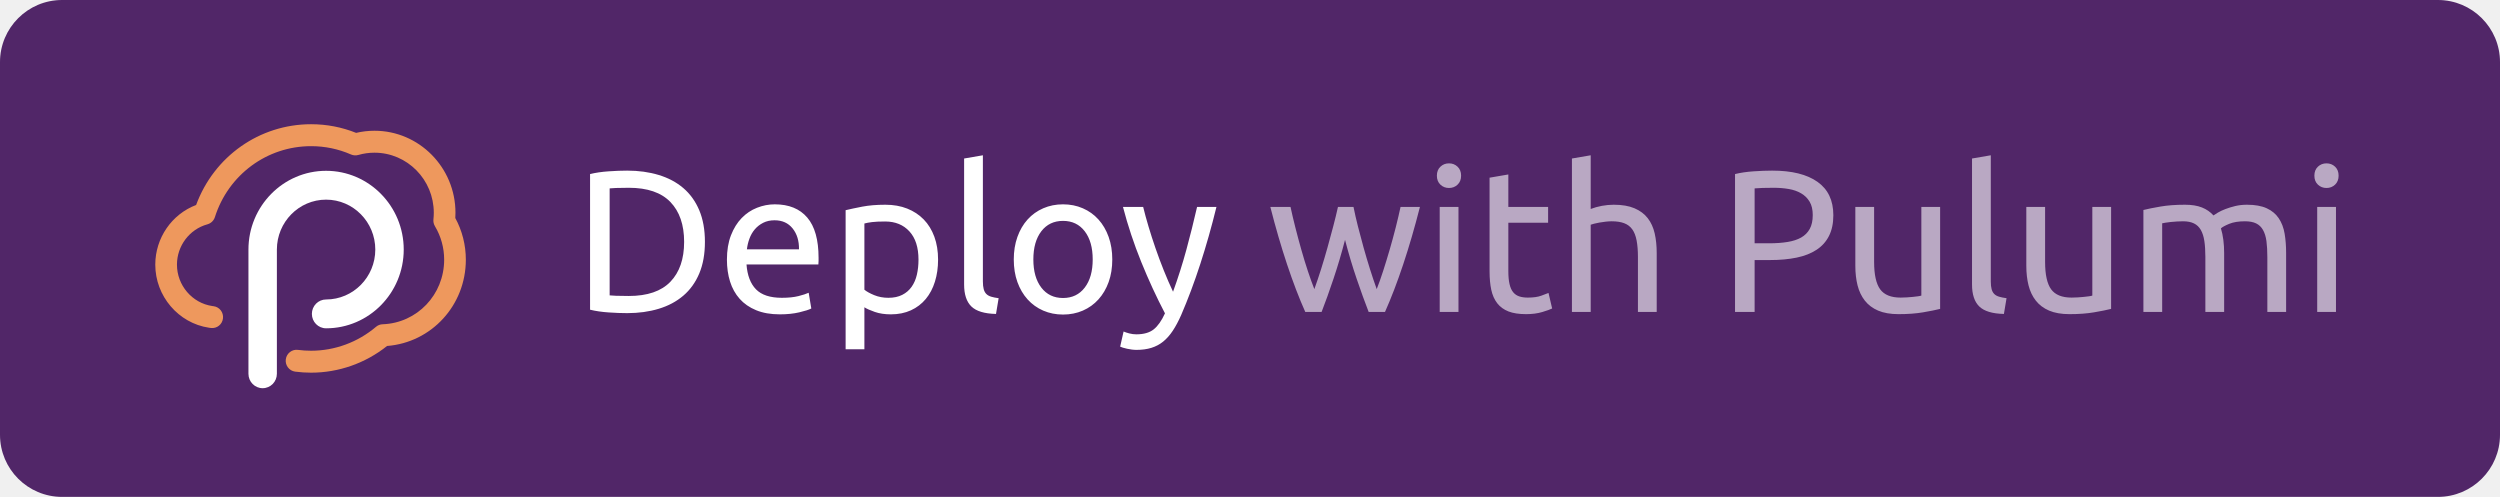
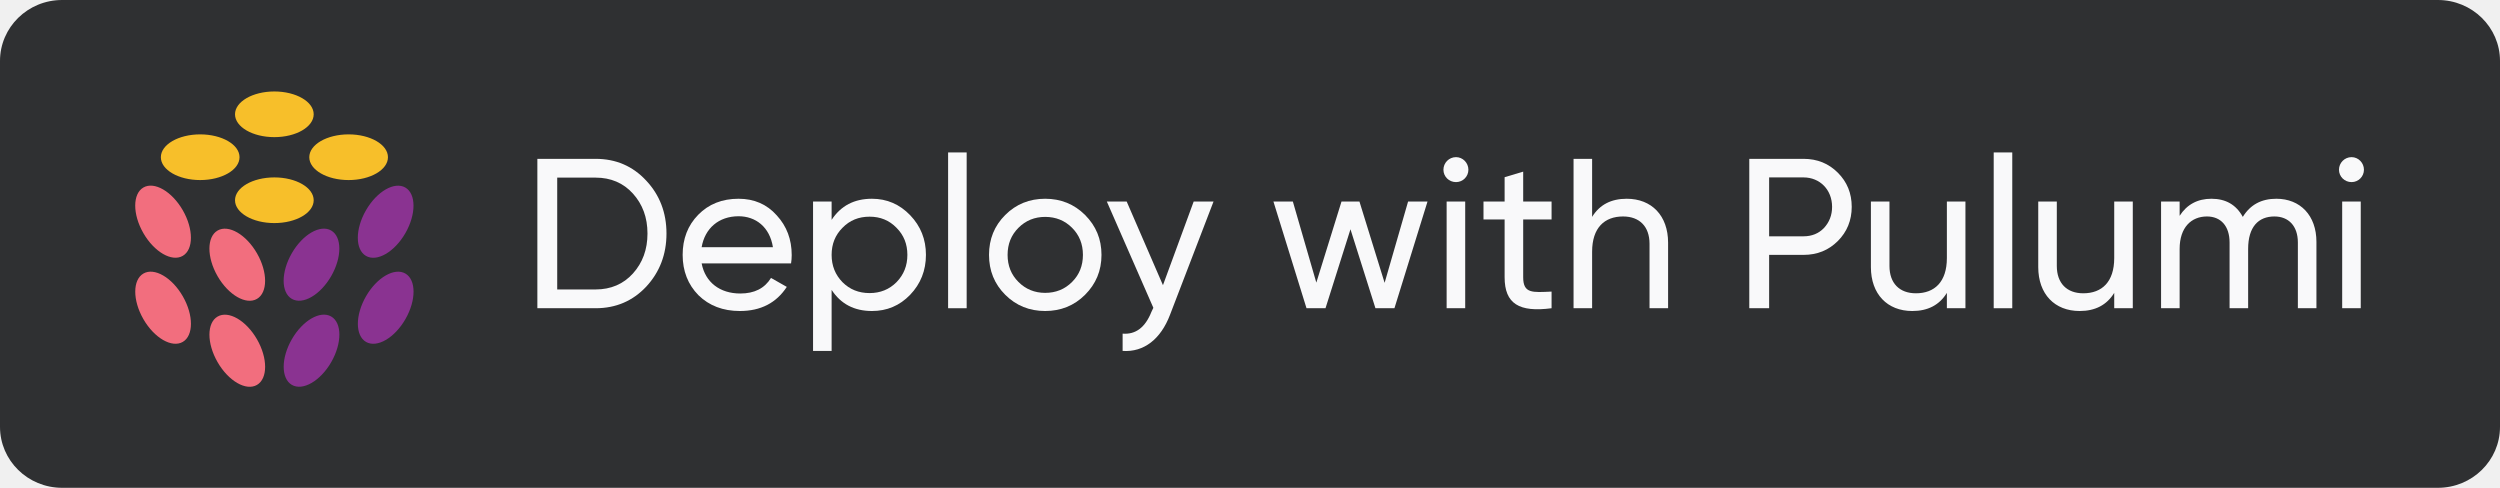
- <svg xmlns="http://www.w3.org/2000/svg" width="161px" height="32px" viewBox="0 0 161 32" version="1.1">
-   <defs />
-   <g id="Page-1" stroke="none" stroke-width="1" fill="none" fill-rule="evenodd">
-     <g id="Button">
-       <rect id="Background" fill="#512668" fill-rule="nonzero" x="0" y="0" width="161" height="32" rx="4" />
-       <g id="Text" transform="translate(38, 10)" fill="#FFFFFF">
-         <path d="M50.141,10.088 C49.898,9.464 49.641,8.751 49.367,7.949 C49.094,7.148 48.845,6.314 48.62,5.447 C48.395,6.314 48.148,7.148 47.879,7.949 C47.61,8.751 47.355,9.464 47.112,10.088 L46.059,10.088 C45.66,9.195 45.27,8.177 44.889,7.033 C44.508,5.889 44.148,4.654 43.81,3.328 L45.11,3.328 C45.197,3.735 45.301,4.177 45.422,4.654 C45.543,5.131 45.671,5.607 45.806,6.084 C45.94,6.561 46.081,7.02 46.228,7.462 C46.375,7.904 46.514,8.29 46.644,8.619 C46.791,8.212 46.936,7.781 47.08,7.325 C47.223,6.87 47.359,6.411 47.489,5.947 C47.619,5.484 47.742,5.029 47.859,4.582 C47.977,4.136 48.078,3.718 48.165,3.328 L49.166,3.328 C49.244,3.718 49.339,4.136 49.452,4.582 C49.565,5.029 49.686,5.484 49.816,5.947 C49.946,6.411 50.082,6.87 50.225,7.325 C50.369,7.781 50.514,8.212 50.661,8.619 C50.791,8.29 50.927,7.904 51.071,7.462 C51.214,7.02 51.354,6.561 51.493,6.084 C51.632,5.607 51.762,5.131 51.883,4.654 C52.004,4.177 52.108,3.735 52.195,3.328 L53.443,3.328 C53.105,4.654 52.745,5.889 52.364,7.033 C51.983,8.177 51.593,9.195 51.194,10.088 L50.141,10.088 Z M55.926,10.088 L54.717,10.088 L54.717,3.328 L55.926,3.328 L55.926,10.088 Z M55.315,2.106 C55.098,2.106 54.914,2.035 54.763,1.891 C54.611,1.748 54.535,1.556 54.535,1.313 C54.535,1.07 54.611,0.878 54.763,0.735 C54.914,0.591 55.098,0.52 55.315,0.52 C55.532,0.52 55.716,0.591 55.867,0.735 C56.019,0.878 56.095,1.07 56.095,1.313 C56.095,1.556 56.019,1.748 55.867,1.891 C55.716,2.035 55.532,2.106 55.315,2.106 Z M59.137,3.328 L61.698,3.328 L61.698,4.342 L59.137,4.342 L59.137,7.462 C59.137,7.8 59.163,8.079 59.215,8.3 C59.267,8.522 59.345,8.695 59.449,8.82 C59.553,8.946 59.683,9.035 59.839,9.087 C59.995,9.139 60.177,9.165 60.385,9.165 C60.749,9.165 61.041,9.124 61.263,9.041 C61.484,8.959 61.637,8.901 61.724,8.866 L61.958,9.867 C61.837,9.928 61.624,10.003 61.321,10.095 C61.018,10.186 60.671,10.231 60.281,10.231 C59.822,10.231 59.443,10.173 59.144,10.056 C58.844,9.938 58.604,9.763 58.422,9.529 C58.24,9.295 58.112,9.007 58.038,8.665 C57.965,8.322 57.928,7.926 57.928,7.475 L57.928,1.443 L59.137,1.235 L59.137,3.328 Z M63.232,10.088 L63.232,0.208 L64.441,0 L64.441,3.458 C64.666,3.371 64.907,3.304 65.162,3.256 C65.418,3.209 65.672,3.185 65.923,3.185 C66.46,3.185 66.907,3.261 67.262,3.413 C67.617,3.564 67.901,3.776 68.114,4.05 C68.326,4.323 68.475,4.65 68.562,5.031 C68.649,5.412 68.692,5.833 68.692,6.292 L68.692,10.088 L67.483,10.088 L67.483,6.552 C67.483,6.136 67.455,5.781 67.398,5.486 C67.342,5.191 67.249,4.953 67.119,4.771 C66.989,4.589 66.816,4.457 66.599,4.375 C66.382,4.292 66.114,4.251 65.793,4.251 C65.663,4.251 65.529,4.26 65.39,4.277 C65.251,4.294 65.119,4.314 64.993,4.335 C64.868,4.357 64.755,4.381 64.656,4.407 C64.556,4.433 64.484,4.455 64.441,4.472 L64.441,10.088 L63.232,10.088 Z M76.128,0.988 C77.393,0.988 78.366,1.228 79.046,1.71 C79.727,2.191 80.067,2.908 80.067,3.861 C80.067,4.381 79.974,4.825 79.787,5.194 C79.601,5.562 79.333,5.861 78.981,6.09 C78.63,6.32 78.204,6.487 77.701,6.591 C77.198,6.695 76.631,6.747 75.998,6.747 L74.997,6.747 L74.997,10.088 L73.736,10.088 L73.736,1.209 C74.091,1.122 74.488,1.064 74.925,1.034 C75.363,1.003 75.764,0.988 76.128,0.988 Z M76.232,2.093 C75.695,2.093 75.283,2.106 74.997,2.132 L74.997,5.668 L75.946,5.668 C76.379,5.668 76.769,5.64 77.116,5.583 C77.463,5.527 77.755,5.432 77.993,5.298 C78.232,5.163 78.416,4.979 78.546,4.745 C78.676,4.511 78.741,4.212 78.741,3.848 C78.741,3.501 78.674,3.215 78.54,2.99 C78.405,2.765 78.223,2.585 77.993,2.45 C77.764,2.316 77.497,2.223 77.194,2.171 C76.891,2.119 76.57,2.093 76.232,2.093 Z M86.944,9.893 C86.667,9.962 86.301,10.036 85.846,10.114 C85.39,10.192 84.864,10.231 84.266,10.231 C83.746,10.231 83.308,10.155 82.953,10.004 C82.598,9.852 82.312,9.637 82.095,9.36 C81.878,9.083 81.722,8.756 81.627,8.379 C81.532,8.001 81.484,7.583 81.484,7.124 L81.484,3.328 L82.693,3.328 L82.693,6.864 C82.693,7.687 82.823,8.277 83.083,8.632 C83.343,8.987 83.781,9.165 84.396,9.165 C84.526,9.165 84.66,9.161 84.799,9.152 C84.938,9.143 85.068,9.133 85.189,9.12 C85.31,9.106 85.421,9.094 85.52,9.081 C85.62,9.067 85.692,9.052 85.735,9.035 L85.735,3.328 L86.944,3.328 L86.944,9.893 Z M91.052,10.218 C90.307,10.201 89.778,10.04 89.466,9.737 C89.154,9.434 88.998,8.961 88.998,8.32 L88.998,0.208 L90.207,0 L90.207,8.125 C90.207,8.324 90.224,8.489 90.259,8.619 C90.294,8.749 90.35,8.853 90.428,8.931 C90.506,9.009 90.61,9.067 90.74,9.107 C90.87,9.146 91.03,9.178 91.221,9.204 L91.052,10.218 Z M97.955,9.893 C97.678,9.962 97.312,10.036 96.856,10.114 C96.401,10.192 95.875,10.231 95.277,10.231 C94.757,10.231 94.319,10.155 93.964,10.004 C93.609,9.852 93.323,9.637 93.106,9.36 C92.889,9.083 92.733,8.756 92.638,8.379 C92.543,8.001 92.495,7.583 92.495,7.124 L92.495,3.328 L93.704,3.328 L93.704,6.864 C93.704,7.687 93.834,8.277 94.094,8.632 C94.354,8.987 94.792,9.165 95.407,9.165 C95.537,9.165 95.671,9.161 95.81,9.152 C95.949,9.143 96.079,9.133 96.2,9.12 C96.321,9.106 96.432,9.094 96.531,9.081 C96.631,9.067 96.703,9.052 96.746,9.035 L96.746,3.328 L97.955,3.328 L97.955,9.893 Z M100.035,3.523 C100.312,3.454 100.678,3.38 101.133,3.302 C101.589,3.224 102.115,3.185 102.713,3.185 C103.146,3.185 103.51,3.243 103.805,3.361 C104.1,3.478 104.347,3.649 104.546,3.874 C104.607,3.831 104.702,3.77 104.832,3.692 C104.962,3.614 105.122,3.538 105.313,3.465 C105.504,3.391 105.716,3.326 105.95,3.269 C106.184,3.213 106.435,3.185 106.704,3.185 C107.224,3.185 107.649,3.261 107.978,3.413 C108.307,3.564 108.565,3.779 108.751,4.056 C108.938,4.333 109.064,4.663 109.129,5.044 C109.194,5.425 109.226,5.841 109.226,6.292 L109.226,10.088 L108.017,10.088 L108.017,6.552 C108.017,6.153 107.998,5.811 107.959,5.525 C107.919,5.239 107.846,5.001 107.737,4.81 C107.629,4.619 107.482,4.479 107.296,4.388 C107.109,4.296 106.869,4.251 106.574,4.251 C106.167,4.251 105.831,4.305 105.567,4.413 C105.302,4.522 105.122,4.619 105.027,4.706 C105.096,4.931 105.148,5.178 105.183,5.447 C105.218,5.716 105.235,5.997 105.235,6.292 L105.235,10.088 L104.026,10.088 L104.026,6.552 C104.026,6.153 104.004,5.811 103.961,5.525 C103.918,5.239 103.842,5.001 103.734,4.81 C103.625,4.619 103.478,4.479 103.291,4.388 C103.105,4.296 102.869,4.251 102.583,4.251 C102.462,4.251 102.332,4.255 102.193,4.264 C102.054,4.273 101.922,4.283 101.796,4.296 C101.671,4.31 101.556,4.325 101.452,4.342 C101.348,4.359 101.279,4.372 101.244,4.381 L101.244,10.088 L100.035,10.088 L100.035,3.523 Z M112.437,10.088 L111.228,10.088 L111.228,3.328 L112.437,3.328 L112.437,10.088 Z M111.826,2.106 C111.609,2.106 111.425,2.035 111.273,1.891 C111.122,1.748 111.046,1.556 111.046,1.313 C111.046,1.07 111.122,0.878 111.273,0.735 C111.425,0.591 111.609,0.52 111.826,0.52 C112.043,0.52 112.227,0.591 112.379,0.735 C112.53,0.878 112.606,1.07 112.606,1.313 C112.606,1.556 112.53,1.748 112.379,1.891 C112.227,2.035 112.043,2.106 111.826,2.106 Z" id="with-Pulumi" fill-opacity="0.6" />
-         <path d="M7.397,5.577 C7.397,6.357 7.276,7.035 7.033,7.612 C6.79,8.188 6.448,8.664 6.006,9.041 C5.564,9.419 5.035,9.7 4.42,9.886 C3.805,10.073 3.129,10.166 2.392,10.166 C2.028,10.166 1.627,10.151 1.19,10.12 C0.752,10.09 0.355,10.032 0,9.945 L0,1.209 C0.355,1.122 0.752,1.064 1.19,1.034 C1.627,1.003 2.028,0.988 2.392,0.988 C3.129,0.988 3.805,1.081 4.42,1.268 C5.035,1.454 5.564,1.735 6.006,2.112 C6.448,2.49 6.79,2.966 7.033,3.542 C7.276,4.119 7.397,4.797 7.397,5.577 Z M2.496,9.061 C3.692,9.061 4.585,8.756 5.174,8.145 C5.763,7.533 6.058,6.678 6.058,5.577 C6.058,4.476 5.763,3.621 5.174,3.01 C4.585,2.398 3.692,2.093 2.496,2.093 C2.141,2.093 1.866,2.097 1.671,2.106 C1.475,2.115 1.339,2.123 1.261,2.132 L1.261,9.022 C1.339,9.031 1.475,9.039 1.671,9.048 C1.866,9.057 2.141,9.061 2.496,9.061 Z M8.814,6.721 C8.814,6.123 8.901,5.601 9.074,5.154 C9.247,4.708 9.477,4.338 9.763,4.043 C10.049,3.748 10.378,3.527 10.751,3.38 C11.124,3.233 11.505,3.159 11.895,3.159 C12.805,3.159 13.503,3.443 13.988,4.011 C14.473,4.578 14.716,5.443 14.716,6.604 L14.716,6.806 C14.716,6.888 14.712,6.964 14.703,7.033 L10.075,7.033 C10.127,7.735 10.331,8.268 10.686,8.632 C11.041,8.996 11.596,9.178 12.35,9.178 C12.775,9.178 13.132,9.141 13.422,9.068 C13.713,8.994 13.932,8.922 14.079,8.853 L14.248,9.867 C14.101,9.945 13.843,10.027 13.475,10.114 C13.106,10.201 12.688,10.244 12.22,10.244 C11.631,10.244 11.122,10.155 10.693,9.977 C10.263,9.8 9.91,9.555 9.633,9.243 C9.356,8.931 9.15,8.561 9.015,8.132 C8.881,7.702 8.814,7.232 8.814,6.721 Z M13.455,6.058 C13.464,5.512 13.327,5.064 13.046,4.713 C12.764,4.361 12.376,4.186 11.882,4.186 C11.605,4.186 11.36,4.24 11.148,4.348 C10.935,4.457 10.755,4.598 10.608,4.771 C10.461,4.944 10.346,5.144 10.264,5.369 C10.181,5.594 10.127,5.824 10.101,6.058 L13.455,6.058 Z M21.151,6.721 C21.151,5.932 20.956,5.326 20.566,4.901 C20.176,4.476 19.656,4.264 19.006,4.264 C18.642,4.264 18.358,4.277 18.154,4.303 C17.951,4.329 17.788,4.359 17.667,4.394 L17.667,8.658 C17.814,8.779 18.027,8.896 18.304,9.009 C18.581,9.122 18.885,9.178 19.214,9.178 C19.561,9.178 19.857,9.115 20.105,8.989 C20.352,8.864 20.553,8.691 20.709,8.47 C20.865,8.248 20.978,7.989 21.047,7.689 C21.116,7.39 21.151,7.068 21.151,6.721 Z M22.412,6.721 C22.412,7.232 22.345,7.705 22.21,8.138 C22.076,8.571 21.879,8.944 21.619,9.256 C21.359,9.568 21.041,9.811 20.663,9.984 C20.286,10.157 19.855,10.244 19.37,10.244 C18.98,10.244 18.636,10.192 18.337,10.088 C18.037,9.984 17.814,9.884 17.667,9.789 L17.667,12.493 L16.458,12.493 L16.458,3.536 C16.744,3.467 17.101,3.391 17.53,3.308 C17.96,3.226 18.456,3.185 19.019,3.185 C19.539,3.185 20.007,3.267 20.423,3.432 C20.839,3.597 21.194,3.831 21.489,4.134 C21.784,4.437 22.011,4.808 22.172,5.245 C22.332,5.683 22.412,6.175 22.412,6.721 Z M26.143,10.218 C25.398,10.201 24.869,10.04 24.557,9.737 C24.245,9.434 24.089,8.961 24.089,8.32 L24.089,0.208 L25.298,0 L25.298,8.125 C25.298,8.324 25.315,8.489 25.35,8.619 C25.385,8.749 25.441,8.853 25.519,8.931 C25.597,9.009 25.701,9.067 25.831,9.107 C25.961,9.146 26.121,9.178 26.312,9.204 L26.143,10.218 Z M33.631,6.708 C33.631,7.245 33.553,7.731 33.397,8.164 C33.241,8.597 33.022,8.97 32.74,9.282 C32.459,9.594 32.123,9.834 31.733,10.004 C31.343,10.173 30.918,10.257 30.459,10.257 C30,10.257 29.575,10.173 29.185,10.004 C28.795,9.834 28.459,9.594 28.177,9.282 C27.896,8.97 27.677,8.597 27.521,8.164 C27.365,7.731 27.287,7.245 27.287,6.708 C27.287,6.179 27.365,5.696 27.521,5.258 C27.677,4.821 27.896,4.446 28.177,4.134 C28.459,3.822 28.795,3.582 29.185,3.413 C29.575,3.243 30,3.159 30.459,3.159 C30.918,3.159 31.343,3.243 31.733,3.413 C32.123,3.582 32.459,3.822 32.74,4.134 C33.022,4.446 33.241,4.821 33.397,5.258 C33.553,5.696 33.631,6.179 33.631,6.708 Z M32.37,6.708 C32.37,5.945 32.199,5.341 31.857,4.894 C31.514,4.448 31.048,4.225 30.459,4.225 C29.87,4.225 29.404,4.448 29.061,4.894 C28.719,5.341 28.548,5.945 28.548,6.708 C28.548,7.471 28.719,8.075 29.061,8.521 C29.404,8.968 29.87,9.191 30.459,9.191 C31.048,9.191 31.514,8.968 31.857,8.521 C32.199,8.075 32.37,7.471 32.37,6.708 Z M34.359,11.349 C34.454,11.392 34.578,11.433 34.73,11.473 C34.881,11.512 35.031,11.531 35.178,11.531 C35.655,11.531 36.027,11.425 36.296,11.213 C36.565,11 36.807,10.656 37.024,10.179 C36.478,9.139 35.969,8.036 35.496,6.87 C35.024,5.705 34.632,4.524 34.32,3.328 L35.62,3.328 C35.715,3.718 35.83,4.138 35.965,4.589 C36.099,5.04 36.248,5.503 36.413,5.98 C36.578,6.457 36.755,6.933 36.946,7.41 C37.137,7.887 37.336,8.346 37.544,8.788 C37.873,7.878 38.159,6.977 38.402,6.084 C38.645,5.191 38.874,4.273 39.091,3.328 L40.339,3.328 C40.027,4.602 39.68,5.826 39.299,7 C38.918,8.175 38.506,9.273 38.064,10.296 C37.891,10.686 37.711,11.022 37.525,11.303 C37.338,11.585 37.132,11.817 36.907,11.999 C36.682,12.181 36.428,12.315 36.147,12.402 C35.865,12.489 35.546,12.532 35.191,12.532 C35.096,12.532 34.996,12.526 34.892,12.512 C34.788,12.499 34.686,12.482 34.587,12.46 C34.487,12.439 34.396,12.415 34.313,12.389 C34.231,12.363 34.173,12.341 34.138,12.324 L34.359,11.349 Z" id="Deploy" />
-       </g>
-       <g id="Icon" transform="translate(10, 8)" fill-rule="nonzero">
-         <path d="M10.034,16 C9.697,16 9.357,15.978 9.025,15.935 L9.001,15.932 C8.619,15.878 8.353,15.521 8.406,15.135 C8.459,14.749 8.812,14.48 9.192,14.533 C9.196,14.533 9.208,14.535 9.21,14.535 C9.475,14.569 9.756,14.587 10.034,14.587 C11.561,14.587 13.045,14.04 14.214,13.048 C14.333,12.946 14.482,12.888 14.638,12.883 C16.862,12.805 18.604,10.978 18.604,8.724 C18.604,7.961 18.399,7.216 18.01,6.568 C17.931,6.435 17.896,6.279 17.913,6.124 C17.929,5.98 17.936,5.838 17.936,5.7 C17.936,3.568 16.223,1.833 14.116,1.833 C13.765,1.833 13.414,1.882 13.074,1.98 C12.92,2.024 12.755,2.013 12.607,1.949 C11.792,1.593 10.927,1.413 10.034,1.413 C7.198,1.413 4.708,3.248 3.84,5.981 C3.767,6.208 3.586,6.383 3.358,6.446 C2.203,6.763 1.396,7.831 1.396,9.044 C1.396,10.372 2.372,11.517 3.666,11.708 C3.694,11.712 3.721,11.716 3.748,11.719 C4.131,11.764 4.405,12.115 4.36,12.502 C4.316,12.89 3.97,13.168 3.587,13.122 C3.546,13.117 3.505,13.112 3.464,13.106 C1.489,12.814 0,11.068 0,9.044 C0,7.325 1.064,5.795 2.63,5.201 C3.78,2.075 6.711,0 10.034,0 C11.036,0 12.011,0.187 12.935,0.557 C13.323,0.466 13.719,0.42 14.116,0.42 C16.992,0.42 19.332,2.789 19.332,5.7 C19.332,5.812 19.328,5.926 19.321,6.04 C19.766,6.86 20,7.782 20,8.724 C20,11.661 17.791,14.057 14.927,14.281 C13.537,15.391 11.809,16 10.034,16 Z" id="Shape" fill="#EE985D" />
-         <path d="M11,3 C8.243,3 6,5.275 6,8.071 L6,16.072 C6,16.584 6.41,17 6.915,17 C7.421,17 7.831,16.584 7.831,16.072 L7.831,8.071 C7.831,6.299 9.252,4.857 11,4.857 C12.748,4.857 14.169,6.299 14.169,8.071 C14.169,9.844 12.748,11.286 11,11.286 C10.494,11.286 10.085,11.701 10.085,12.214 C10.085,12.727 10.494,13.143 11,13.143 C13.757,13.143 16,10.868 16,8.071 C16,5.275 13.757,3 11,3 Z" id="Shape" fill="#FFFFFF" />
-       </g>
-     </g>
-   </g>
+ <svg xmlns="http://www.w3.org/2000/svg" width="164" height="32" viewBox="0 0 164 32" fill="none">
+   <path d="M159.925 0H4.075C1.824 0 0 1.791 0 4V28C0 30.209 1.824 32 4.075 32H159.925C162.176 32 164 30.209 164 28V4C164 1.791 162.176 0 159.925 0Z" fill="#2F3032" />
+   <path d="M11.99 22.429C12.704 22.015 12.705 20.676 11.992 19.437C11.28 18.199 10.123 17.53 9.409 17.944C8.695 18.357 8.694 19.697 9.406 20.935C10.119 22.174 11.276 22.842 11.99 22.429Z" fill="#F26E7E" />
+   <path d="M26.595 20.936C27.308 19.698 27.307 18.358 26.593 17.945C25.879 17.531 24.722 18.2 24.009 19.438C23.297 20.677 23.298 22.016 24.012 22.43C24.726 22.843 25.883 22.175 26.595 20.936Z" fill="#8A3391" />
+   <path d="M16.856 25.251C17.57 24.837 17.572 23.498 16.859 22.259C16.146 21.021 14.99 20.352 14.275 20.766C13.561 21.18 13.56 22.519 14.273 23.757C14.986 24.996 16.142 25.665 16.856 25.251Z" fill="#F26E7E" />
+   <path d="M21.73 23.755C22.442 22.516 22.441 21.177 21.727 20.763C21.013 20.349 19.856 21.018 19.144 22.256C18.431 23.495 18.432 24.834 19.146 25.248C19.861 25.662 21.017 24.993 21.73 23.755Z" fill="#8A3391" />
+   <path d="M17.998 8.996C19.423 8.996 20.578 8.325 20.578 7.498C20.578 6.671 19.423 6 17.998 6C16.572 6 15.417 6.671 15.417 7.498C15.417 8.325 16.572 8.996 17.998 8.996Z" fill="#F7BF2A" />
+   <path d="M11.988 16.785C12.702 16.371 12.703 15.032 11.991 13.793C11.278 12.555 10.121 11.886 9.407 12.3C8.693 12.714 8.692 14.053 9.405 15.292C10.117 16.53 11.274 17.199 11.988 16.785Z" fill="#F26E7E" />
+   <path d="M13.132 11.812C14.558 11.812 15.713 11.141 15.713 10.313C15.713 9.486 14.558 8.815 13.132 8.815C11.707 8.815 10.552 9.486 10.552 10.313C10.552 11.141 11.707 11.812 13.132 11.812Z" fill="#F7BF2A" />
+   <path d="M26.593 15.295C27.305 14.056 27.304 12.717 26.59 12.303C25.876 11.889 24.719 12.558 24.007 13.796C23.294 15.035 23.295 16.374 24.009 16.788C24.723 17.202 25.88 16.533 26.593 15.295Z" fill="#8A3391" />
+   <path d="M22.87 11.812C24.295 11.812 25.45 11.141 25.45 10.313C25.45 9.486 24.295 8.815 22.87 8.815C21.444 8.815 20.289 9.486 20.289 10.313C20.289 11.141 21.444 11.812 22.87 11.812Z" fill="#F7BF2A" />
+   <path d="M16.855 19.608C17.569 19.195 17.57 17.855 16.857 16.617C16.145 15.378 14.988 14.71 14.274 15.123C13.56 15.537 13.559 16.876 14.271 18.115C14.984 19.353 16.14 20.022 16.855 19.608Z" fill="#F26E7E" />
+   <path d="M21.727 18.113C22.44 16.875 22.439 15.535 21.724 15.121C21.01 14.708 19.854 15.376 19.141 16.615C18.428 17.853 18.43 19.193 19.144 19.606C19.858 20.02 21.014 19.351 21.727 18.113Z" fill="#8A3391" />
+   <path d="M17.998 14.634C19.423 14.634 20.578 13.963 20.578 13.136C20.578 12.308 19.423 11.638 17.998 11.638C16.572 11.638 15.417 12.308 15.417 13.136C15.417 13.963 16.572 14.634 17.998 14.634Z" fill="#F7BF2A" />
+   <path d="M35.251 10.42V20.22H39.073C40.403 20.22 41.509 19.744 42.391 18.806C43.273 17.854 43.721 16.692 43.721 15.32C43.721 13.948 43.273 12.786 42.391 11.848C41.509 10.896 40.403 10.42 39.073 10.42H35.251ZM36.553 18.988V11.652H39.073C40.067 11.652 40.893 12.002 41.523 12.702C42.153 13.402 42.475 14.27 42.475 15.32C42.475 16.37 42.153 17.238 41.523 17.938C40.893 18.638 40.067 18.988 39.073 18.988H36.553Z" fill="#F9F9FA" />
+   <path d="M51.894 17.28C51.922 17.098 51.936 16.916 51.936 16.734C51.936 15.712 51.614 14.844 50.956 14.13C50.312 13.402 49.472 13.038 48.45 13.038C47.372 13.038 46.49 13.388 45.804 14.088C45.118 14.788 44.782 15.67 44.782 16.72C44.782 17.784 45.132 18.666 45.818 19.366C46.518 20.052 47.428 20.402 48.534 20.402C49.906 20.402 50.928 19.87 51.614 18.82L50.578 18.232C50.158 18.918 49.486 19.254 48.562 19.254C47.232 19.254 46.266 18.526 46.028 17.28H51.894ZM48.45 14.186C49.57 14.186 50.494 14.886 50.704 16.216H46.028C46.238 14.984 47.148 14.186 48.45 14.186Z" fill="#F9F9FA" />
+   <path d="M57.2 13.038C56.038 13.038 55.156 13.5 54.554 14.424V13.22H53.336V23.02H54.554V19.016C55.156 19.94 56.038 20.402 57.2 20.402C58.18 20.402 59.02 20.052 59.706 19.338C60.392 18.624 60.742 17.742 60.742 16.72C60.742 15.698 60.392 14.83 59.706 14.116C59.02 13.402 58.18 13.038 57.2 13.038ZM57.046 19.226C56.332 19.226 55.744 18.988 55.268 18.512C54.792 18.022 54.554 17.434 54.554 16.72C54.554 16.006 54.792 15.418 55.268 14.942C55.744 14.452 56.332 14.214 57.046 14.214C57.746 14.214 58.334 14.452 58.81 14.942C59.286 15.418 59.524 16.006 59.524 16.72C59.524 17.434 59.286 18.022 58.81 18.512C58.334 18.988 57.746 19.226 57.046 19.226Z" fill="#F9F9FA" />
+   <path d="M63.413 20.22V10H62.196V20.22H63.413Z" fill="#F9F9FA" />
+   <path d="M71.18 19.338C71.894 18.624 72.258 17.756 72.258 16.72C72.258 15.684 71.894 14.816 71.18 14.102C70.466 13.388 69.584 13.038 68.562 13.038C67.54 13.038 66.658 13.388 65.944 14.102C65.23 14.816 64.88 15.684 64.88 16.72C64.88 17.756 65.23 18.624 65.944 19.338C66.658 20.052 67.54 20.402 68.562 20.402C69.584 20.402 70.466 20.052 71.18 19.338ZM68.562 19.212C67.876 19.212 67.288 18.974 66.812 18.498C66.336 18.022 66.098 17.434 66.098 16.72C66.098 16.006 66.336 15.418 66.812 14.942C67.288 14.466 67.876 14.228 68.562 14.228C69.262 14.228 69.85 14.466 70.326 14.942C70.802 15.418 71.04 16.006 71.04 16.72C71.04 17.434 70.802 18.022 70.326 18.498C69.85 18.974 69.262 19.212 68.562 19.212Z" fill="#F9F9FA" />
+   <path d="M76.29 18.708L73.91 13.22H72.608L75.66 20.192L75.534 20.458C75.128 21.48 74.498 21.956 73.644 21.886V23.02C75.044 23.118 76.15 22.236 76.752 20.654L79.608 13.22H78.306L76.29 18.708Z" fill="#F9F9FA" />
+   <path d="M90.831 18.554L89.179 13.22H88.003L86.351 18.54L84.811 13.22H83.537L85.707 20.22H86.953L88.591 15.04L90.229 20.22H91.475L93.645 13.22H92.371L90.831 18.554Z" fill="#F9F9FA" />
+   <path d="M95.515 11.946C95.963 11.946 96.327 11.582 96.327 11.134C96.327 10.686 95.963 10.308 95.515 10.308C95.053 10.308 94.689 10.686 94.689 11.134C94.689 11.582 95.053 11.946 95.515 11.946ZM96.117 20.22V13.22H94.899V20.22H96.117Z" fill="#F9F9FA" />
+   <path d="M101.783 13.22H99.921V11.26L98.703 11.624V13.22H97.317V14.396H98.703V18.19C98.703 19.926 99.655 20.5 101.783 20.22V19.128C100.537 19.184 99.921 19.268 99.921 18.19V14.396H101.783V13.22Z" fill="#F9F9FA" />
+   <path d="M106.711 13.038C105.689 13.038 104.933 13.43 104.443 14.228V10.42H103.225V20.22H104.443V16.51C104.443 14.942 105.255 14.2 106.473 14.2C107.551 14.2 108.209 14.858 108.209 15.992V20.22H109.427V15.922C109.427 14.144 108.349 13.038 106.711 13.038Z" fill="#F9F9FA" />
+   <path d="M114.753 10.42V20.22H116.055V16.72H118.309C119.219 16.72 119.961 16.412 120.563 15.81C121.165 15.208 121.473 14.452 121.473 13.57C121.473 12.674 121.165 11.932 120.563 11.33C119.961 10.728 119.219 10.42 118.309 10.42H114.753ZM116.055 15.502V11.638H118.309C119.387 11.638 120.185 12.45 120.185 13.57C120.185 14.116 120.003 14.578 119.653 14.956C119.303 15.32 118.855 15.502 118.309 15.502H116.055Z" fill="#F9F9FA" />
+   <path d="M127.715 16.93C127.715 18.498 126.903 19.24 125.685 19.24C124.607 19.24 123.949 18.582 123.949 17.448V13.22H122.731V17.518C122.731 19.296 123.809 20.402 125.447 20.402C126.469 20.402 127.225 20.01 127.715 19.212V20.22H128.933V13.22H127.715V16.93Z" fill="#F9F9FA" />
+   <path d="M132.005 20.22V10H130.787V20.22H132.005Z" fill="#F9F9FA" />
+   <path d="M138.693 16.93C138.693 18.498 137.881 19.24 136.663 19.24C135.585 19.24 134.927 18.582 134.927 17.448V13.22H133.709V17.518C133.709 19.296 134.787 20.402 136.425 20.402C137.447 20.402 138.203 20.01 138.693 19.212V20.22H139.911V13.22H138.693V16.93Z" fill="#F9F9FA" />
+   <path d="M149.326 13.038C148.346 13.038 147.618 13.43 147.128 14.228C146.694 13.43 146.008 13.038 145.07 13.038C144.16 13.038 143.46 13.416 142.984 14.158V13.22H141.766V20.22H142.984V16.328C142.984 14.914 143.754 14.2 144.776 14.2C145.686 14.2 146.26 14.83 146.26 15.908V20.22H147.478V16.328C147.478 14.886 148.15 14.2 149.2 14.2C150.138 14.2 150.74 14.83 150.74 15.908V20.22H151.958V15.866C151.958 14.13 150.894 13.038 149.326 13.038Z" fill="#F9F9FA" />
+   <path d="M154.263 11.946C154.711 11.946 155.075 11.582 155.075 11.134C155.075 10.686 154.711 10.308 154.263 10.308C153.801 10.308 153.437 10.686 153.437 11.134C153.437 11.582 153.801 11.946 154.263 11.946ZM154.865 20.22V13.22H153.647V20.22H154.865Z" fill="#F9F9FA" />
</svg>
